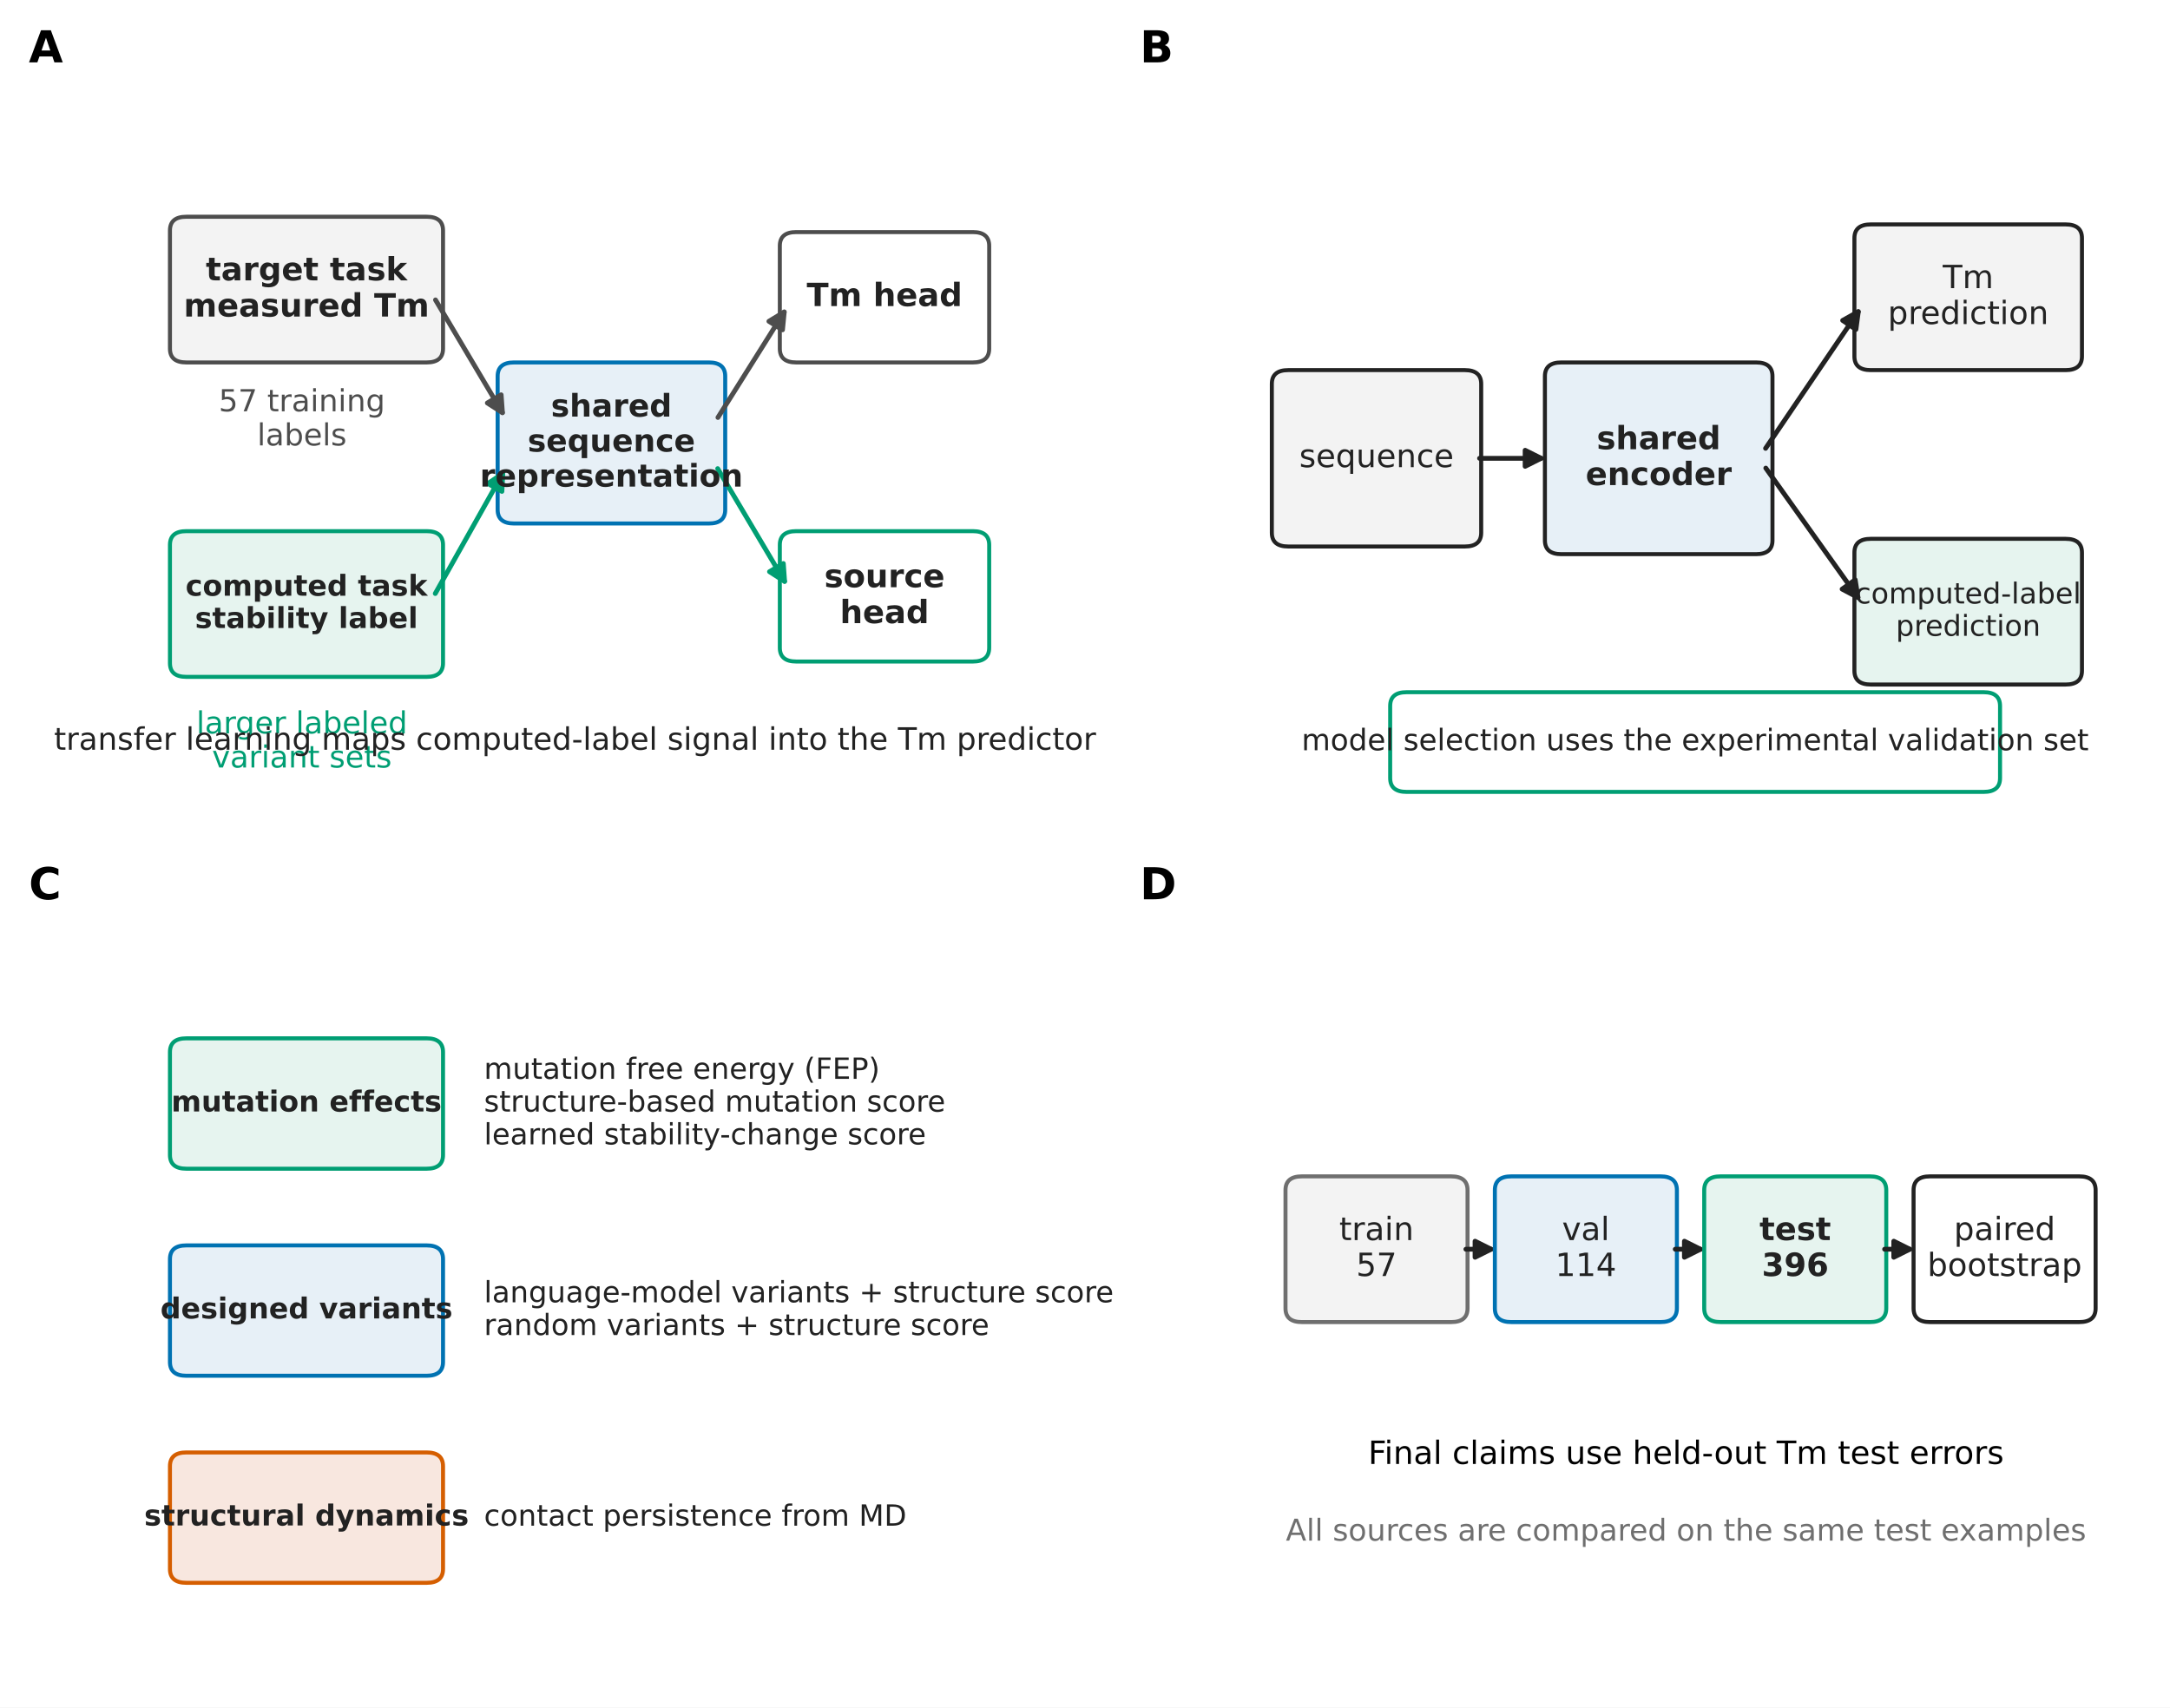
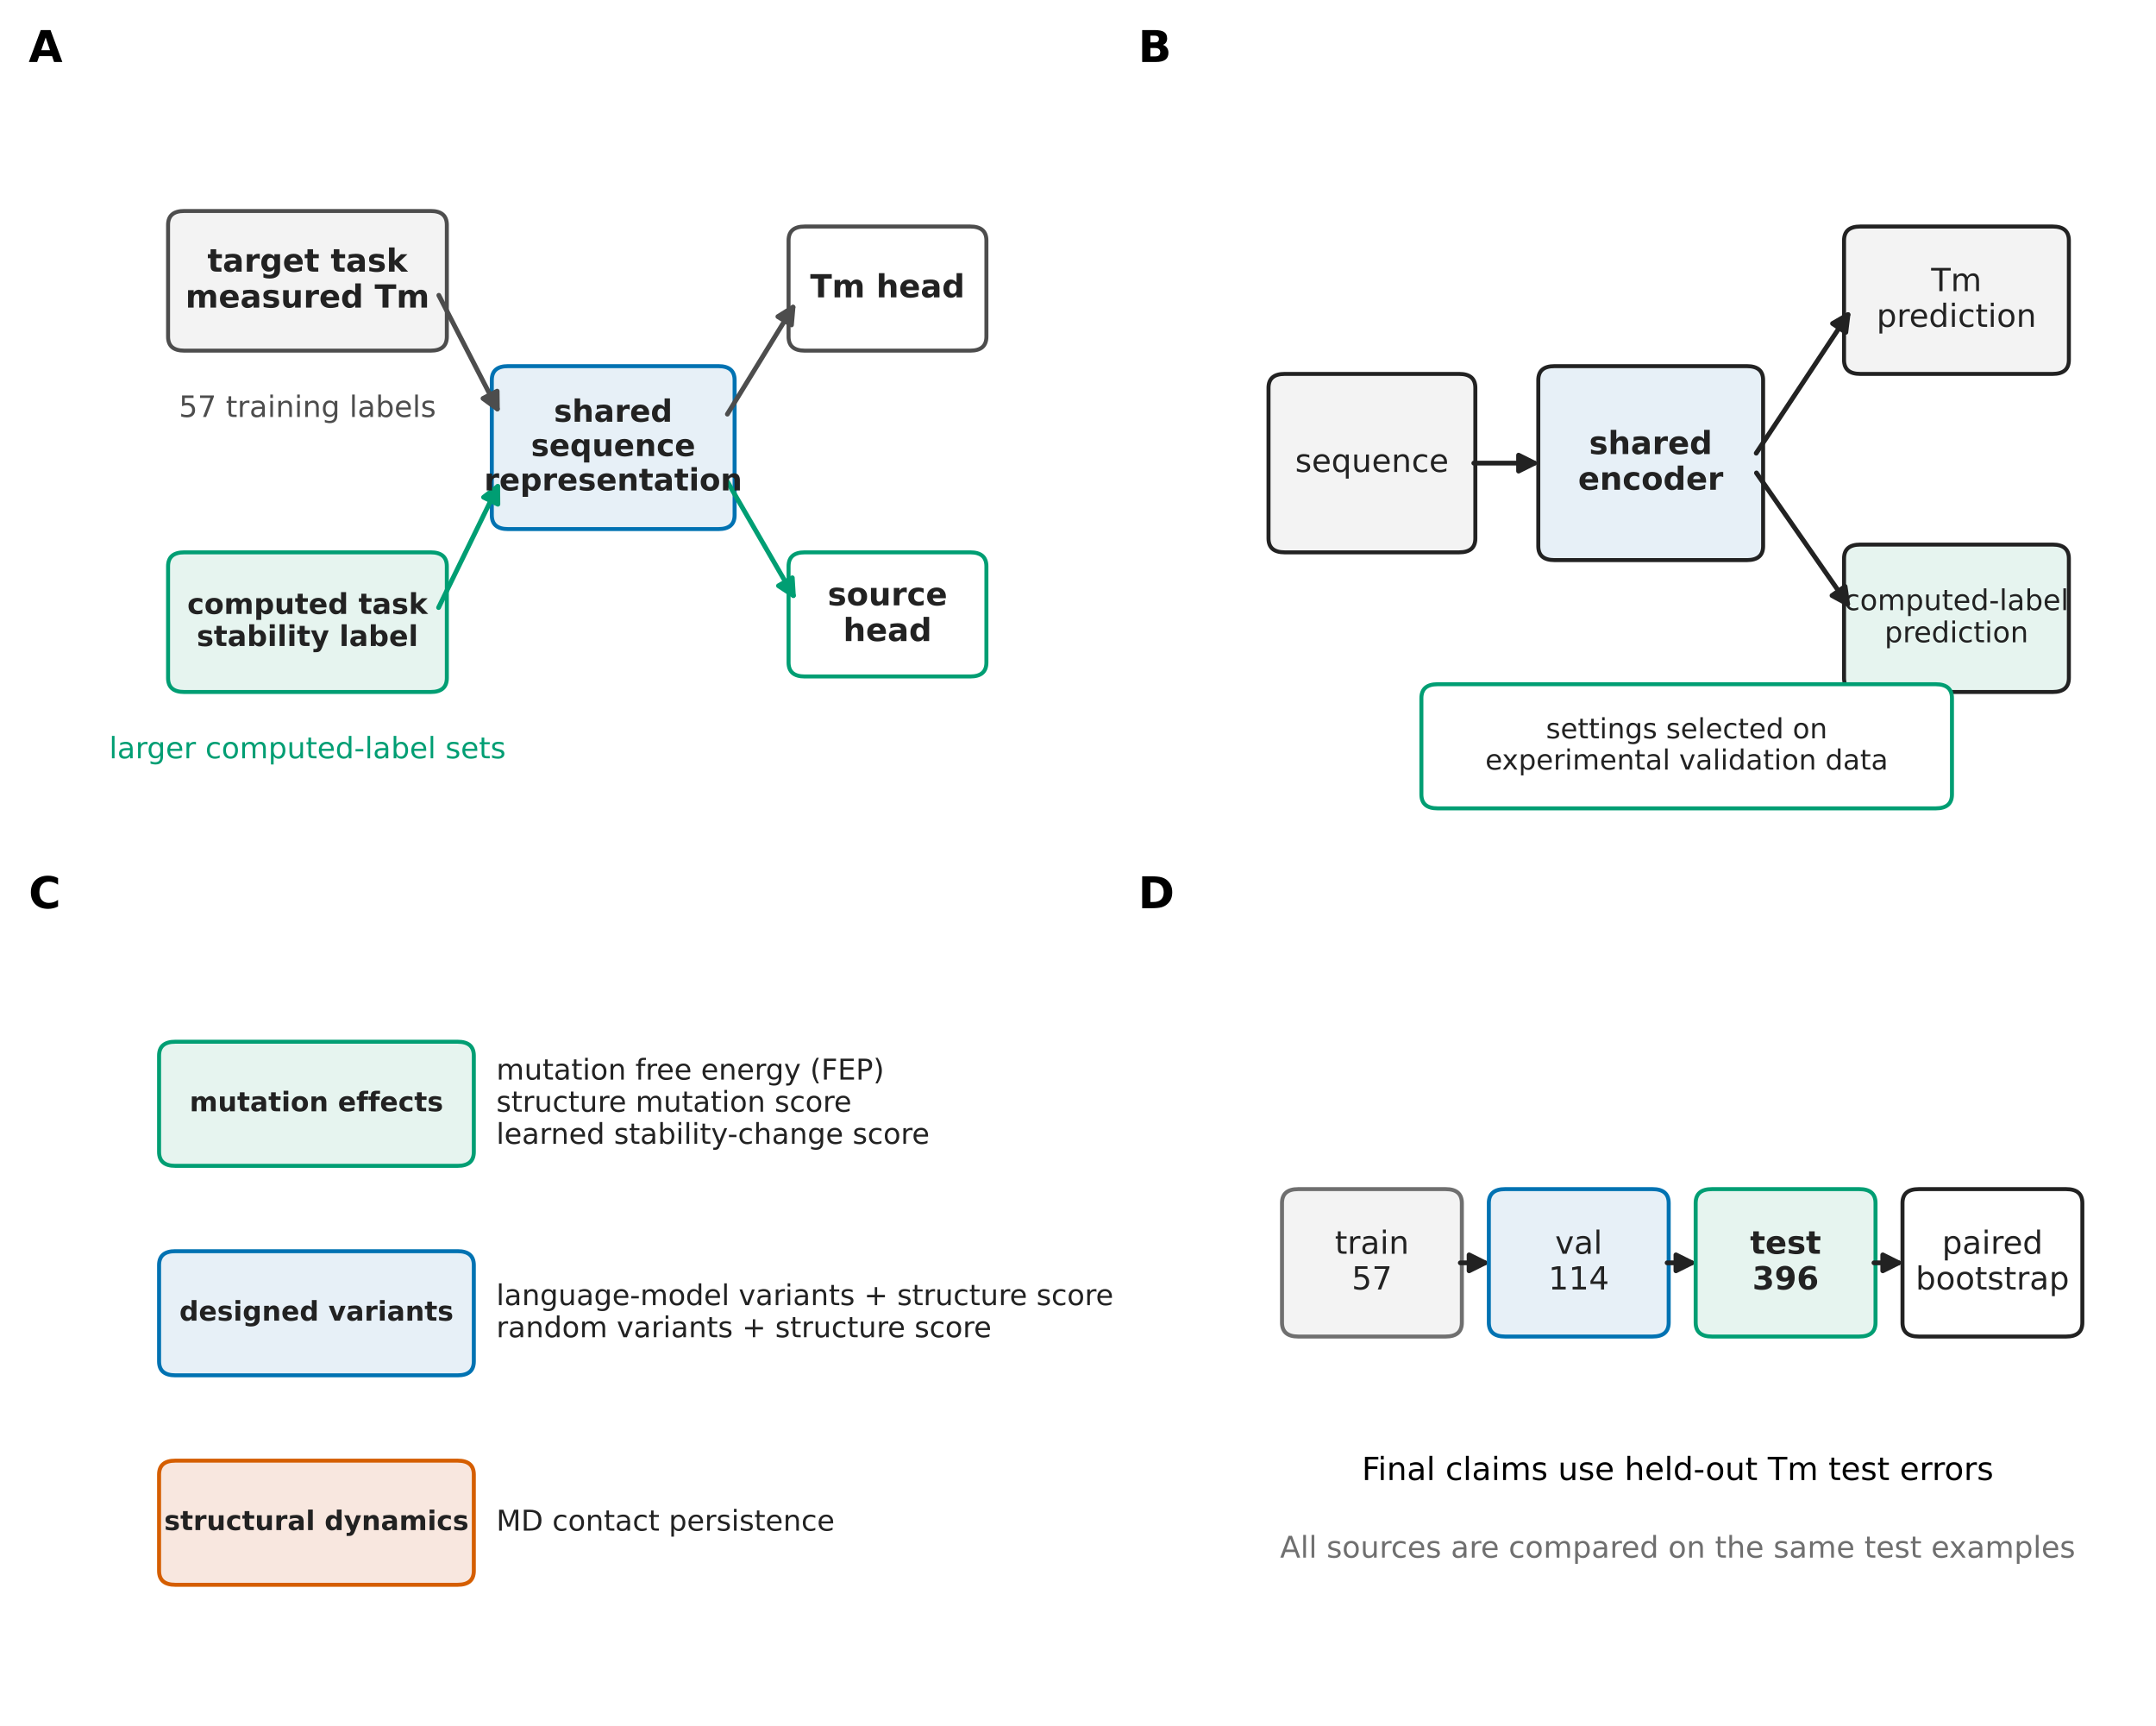
- <svg xmlns="http://www.w3.org/2000/svg" width="541.305pt" height="425.999pt" viewBox="0 0 541.305 425.999" version="1.1">
+ <svg xmlns="http://www.w3.org/2000/svg" width="541.241pt" height="433.199pt" viewBox="0 0 541.241 433.199" version="1.1">
  <defs>
    <style type="text/css">*{stroke-linejoin: round; stroke-linecap: butt}</style>
  </defs>
  <g id="figure_1">
    <g id="patch_1">
-       <path d="M 0 425.999  L 541.305 425.999  L 541.305 -0  L 0 -0  z " style="fill: #ffffff" />
+       <path d="M 0 433.199  L 541.241 433.199  L 541.241 0  L 0 0  z " style="fill: #ffffff" />
    </g>
    <g id="axes_1">
      <g id="patch_2">
-         <path d="M 29.906 209.999  L 256.971 209.999  L 256.971 18.679  L 29.906 18.679  z " style="fill: #ffffff" />
+         <path d="M 29.775 213.599  L 255.528 213.599  L 255.528 18.883  L 29.775 18.883  z " style="fill: #ffffff" />
      </g>
      <g id="patch_3">
-         <path d="M 46.482 90.424  L 106.427 90.424  Q 110.514 90.424 110.514 86.98  L 110.514 57.517  Q 110.514 54.073 106.427 54.073  L 46.482 54.073  Q 42.395 54.073 42.395 57.517  L 42.395 86.98  Q 42.395 90.424 46.482 90.424  z " clip-path="url(#p73e3dd3efb)" style="fill: #f3f3f3; stroke: #4d4d4d; stroke-linejoin: miter" />
+         <path d="M 46.255 88.007  L 108.112 88.007  Q 112.175 88.007 112.175 84.502  L 112.175 56.463  Q 112.175 52.958 108.112 52.958  L 46.255 52.958  Q 42.192 52.958 42.192 56.463  L 42.192 84.502  Q 42.192 88.007 46.255 88.007  z " clip-path="url(#p2b2d5cd58b)" style="fill: #f3f3f3; stroke: #4d4d4d; stroke-linejoin: miter" />
      </g>
      <g id="patch_4">
-         <path d="M 46.482 168.865  L 106.427 168.865  Q 110.514 168.865 110.514 165.421  L 110.514 135.958  Q 110.514 132.514 106.427 132.514  L 46.482 132.514  Q 42.395 132.514 42.395 135.958  L 42.395 165.421  Q 42.395 168.865 46.482 168.865  z " clip-path="url(#p73e3dd3efb)" style="fill: #e6f4ef; stroke: #009e73; stroke-linejoin: miter" />
+         <path d="M 46.255 173.682  L 108.112 173.682  Q 112.175 173.682 112.175 170.177  L 112.175 142.138  Q 112.175 138.633 108.112 138.633  L 46.255 138.633  Q 42.192 138.633 42.192 142.138  L 42.192 170.177  Q 42.192 173.682 46.255 173.682  z " clip-path="url(#p2b2d5cd58b)" style="fill: #e6f4ef; stroke: #009e73; stroke-linejoin: miter" />
      </g>
      <g id="patch_5">
-         <path d="M 128.225 130.601  L 176.817 130.601  Q 180.904 130.601 180.904 127.157  L 180.904 93.868  Q 180.904 90.424 176.817 90.424  L 128.225 90.424  Q 124.138 90.424 124.138 93.868  L 124.138 127.157  Q 124.138 130.601 128.225 130.601  z " clip-path="url(#p73e3dd3efb)" style="fill: #e7f0f7; stroke: #0072b2; stroke-linejoin: miter" />
+         <path d="M 127.526 132.792  L 180.353 132.792  Q 184.416 132.792 184.416 129.287  L 184.416 95.406  Q 184.416 91.901 180.353 91.901  L 127.526 91.901  Q 123.463 91.901 123.463 95.406  L 123.463 129.287  Q 123.463 132.792 127.526 132.792  z " clip-path="url(#p2b2d5cd58b)" style="fill: #e7f0f7; stroke: #0072b2; stroke-linejoin: miter" />
      </g>
      <g id="patch_6">
-         <path d="M 198.615 90.424  L 242.666 90.424  Q 246.753 90.424 246.753 86.98  L 246.753 61.343  Q 246.753 57.9 242.666 57.9  L 198.615 57.9  Q 194.528 57.9 194.528 61.343  L 194.528 86.98  Q 194.528 90.424 198.615 90.424  z " clip-path="url(#p73e3dd3efb)" style="fill: #ffffff; stroke: #4d4d4d; stroke-linejoin: miter" />
+         <path d="M 202.025 88.007  L 243.563 88.007  Q 247.627 88.007 247.627 84.502  L 247.627 60.357  Q 247.627 56.853 243.563 56.853  L 202.025 56.853  Q 197.961 56.853 197.961 60.357  L 197.961 84.502  Q 197.961 88.007 202.025 88.007  z " clip-path="url(#p2b2d5cd58b)" style="fill: #ffffff; stroke: #4d4d4d; stroke-linejoin: miter" />
      </g>
      <g id="patch_7">
-         <path d="M 198.615 165.039  L 242.666 165.039  Q 246.753 165.039 246.753 161.595  L 246.753 135.958  Q 246.753 132.514 242.666 132.514  L 198.615 132.514  Q 194.528 132.514 194.528 135.958  L 194.528 161.595  Q 194.528 165.039 198.615 165.039  z " clip-path="url(#p73e3dd3efb)" style="fill: #ffffff; stroke: #009e73; stroke-linejoin: miter" />
+         <path d="M 202.025 169.788  L 243.563 169.788  Q 247.627 169.788 247.627 166.283  L 247.627 142.138  Q 247.627 138.633 243.563 138.633  L 202.025 138.633  Q 197.961 138.633 197.961 142.138  L 197.961 166.283  Q 197.961 169.788 202.025 169.788  z " clip-path="url(#p2b2d5cd58b)" style="fill: #ffffff; stroke: #009e73; stroke-linejoin: miter" />
      </g>
      <g id="patch_8">
-         <path d="M 108.638 74.826  Q 117.326 89.467 125.329 102.954  " clip-path="url(#p73e3dd3efb)" style="fill: none; stroke: #4d4d4d; stroke-width: 1.2; stroke-linecap: round" />
-         <path d="M 125.008 98.493  L 125.329 102.954  L 121.568 100.535  z " clip-path="url(#p73e3dd3efb)" style="fill: #4d4d4d; stroke: #4d4d4d; stroke-width: 1.2; stroke-linecap: round" />
+         <path d="M 110.162 74.122  Q 117.818 88.979 124.86 102.644  " clip-path="url(#p2b2d5cd58b)" style="fill: none; stroke: #4d4d4d; stroke-width: 1.2; stroke-linecap: round" />
+         <path d="M 124.805 98.172  L 124.86 102.644  L 121.25 100.005  z " clip-path="url(#p2b2d5cd58b)" style="fill: #4d4d4d; stroke: #4d4d4d; stroke-width: 1.2; stroke-linecap: round" />
      </g>
      <g id="patch_9">
-         <path d="M 108.579 148.074  Q 117.326 132.514 125.417 118.123  " clip-path="url(#p73e3dd3efb)" style="fill: none; stroke: #009e73; stroke-width: 1.2; stroke-linecap: round" />
-         <path d="M 121.713 120.63  L 125.417 118.123  L 125.2 122.59  z " clip-path="url(#p73e3dd3efb)" style="fill: #009e73; stroke: #009e73; stroke-width: 1.2; stroke-linecap: round" />
+         <path d="M 110.104 152.49  Q 117.819 136.685 124.946 122.086  " clip-path="url(#p2b2d5cd58b)" style="fill: none; stroke: #009e73; stroke-width: 1.2; stroke-linecap: round" />
+         <path d="M 121.394 124.803  L 124.946 122.086  L 124.989 126.558  z " clip-path="url(#p2b2d5cd58b)" style="fill: #009e73; stroke: #009e73; stroke-width: 1.2; stroke-linecap: round" />
      </g>
      <g id="patch_10">
-         <path d="M 179.092 104.149  Q 187.716 90.424 195.626 77.835  " clip-path="url(#p73e3dd3efb)" style="fill: none; stroke: #4d4d4d; stroke-width: 1.2; stroke-linecap: round" />
-         <path d="M 191.805 80.158  L 195.626 77.835  L 195.192 82.286  z " clip-path="url(#p73e3dd3efb)" style="fill: #4d4d4d; stroke: #4d4d4d; stroke-width: 1.2; stroke-linecap: round" />
+         <path d="M 182.6 103.947  Q 191.19 89.952 199.078 77.101  " clip-path="url(#p2b2d5cd58b)" style="fill: none; stroke: #4d4d4d; stroke-width: 1.2; stroke-linecap: round" />
+         <path d="M 195.281 79.464  L 199.078 77.101  L 198.69 81.556  z " clip-path="url(#p2b2d5cd58b)" style="fill: #4d4d4d; stroke: #4d4d4d; stroke-width: 1.2; stroke-linecap: round" />
      </g>
      <g id="patch_11">
-         <path d="M 179.027 116.916  Q 187.716 131.557 195.719 145.044  " clip-path="url(#p73e3dd3efb)" style="fill: none; stroke: #009e73; stroke-width: 1.2; stroke-linecap: round" />
-         <path d="M 195.398 140.584  L 195.719 145.044  L 191.958 142.625  z " clip-path="url(#p73e3dd3efb)" style="fill: #009e73; stroke: #009e73; stroke-width: 1.2; stroke-linecap: round" />
+         <path d="M 182.535 120.785  Q 191.189 135.714 199.171 149.482  " clip-path="url(#p2b2d5cd58b)" style="fill: none; stroke: #009e73; stroke-width: 1.2; stroke-linecap: round" />
+         <path d="M 198.895 145.018  L 199.171 149.482  L 195.434 147.024  z " clip-path="url(#p2b2d5cd58b)" style="fill: #009e73; stroke: #009e73; stroke-width: 1.2; stroke-linecap: round" />
      </g>
      <g id="matplotlib.axis_1" />
      <g id="matplotlib.axis_2" />
      <g id="text_1">
-         <text style="font-weight: 700; font-size: 8px; font-family: 'DejaVu Sans'; fill: #222222" transform="translate(51.33839 69.94583)">target task</text>
-         <text style="font-weight: 700; font-size: 8px; font-family: 'DejaVu Sans'; fill: #222222" transform="translate(45.80776 78.96658)">measured Tm</text>
+         <text style="font-weight: 700; font-size: 8px; font-family: 'DejaVu Sans'; fill: #222222" transform="translate(52.06719 68.1798)">target task</text>
+         <text style="font-weight: 700; font-size: 8px; font-family: 'DejaVu Sans'; fill: #222222" transform="translate(46.53657 77.20055)">measured Tm</text>
      </g>
      <g id="text_2">
-         <text style="font-weight: 700; font-size: 7.2px; font-family: 'DejaVu Sans'; fill: #222222" transform="translate(46.27707 148.6172)">computed task</text>
-         <text style="font-weight: 700; font-size: 7.2px; font-family: 'DejaVu Sans'; fill: #222222" transform="translate(48.64576 156.6796)">stability label</text>
+         <text style="font-weight: 700; font-size: 7.2px; font-family: 'DejaVu Sans'; fill: #222222" transform="translate(47.00588 154.0851)">computed task</text>
+         <text style="font-weight: 700; font-size: 7.2px; font-family: 'DejaVu Sans'; fill: #222222" transform="translate(49.37457 162.1475)">stability label</text>
      </g>
      <g id="text_3">
-         <text style="font-weight: 700; font-size: 7.8px; font-family: 'DejaVu Sans'; fill: #222222" transform="translate(137.4319 103.9307)">shared</text>
-         <text style="font-weight: 700; font-size: 7.8px; font-family: 'DejaVu Sans'; fill: #222222" transform="translate(131.6081 112.665)">sequence</text>
-         <text style="font-weight: 700; font-size: 7.8px; font-family: 'DejaVu Sans'; fill: #222222" transform="translate(119.6972 121.3993)">representation</text>
+         <text style="font-weight: 700; font-size: 7.7px; font-family: 'DejaVu Sans'; fill: #222222" transform="translate(139.0436 105.849)">shared</text>
+         <text style="font-weight: 700; font-size: 7.7px; font-family: 'DejaVu Sans'; fill: #222222" transform="translate(133.2945 114.4713)">sequence</text>
+         <text style="font-weight: 700; font-size: 7.7px; font-family: 'DejaVu Sans'; fill: #222222" transform="translate(121.5363 123.0936)">representation</text>
      </g>
      <g id="text_4">
-         <text style="font-weight: 700; font-size: 8px; font-family: 'DejaVu Sans'; text-anchor: middle; fill: #222222" x="220.641" y="76.369" transform="rotate(-0 220.6405 76.3694)">Tm head</text>
+         <text style="font-weight: 700; font-size: 8px; font-family: 'DejaVu Sans'; text-anchor: middle; fill: #222222" x="222.794" y="74.637" transform="rotate(-0 222.7942 74.63734)">Tm head</text>
      </g>
      <g id="text_5">
-         <text style="font-weight: 700; font-size: 8px; font-family: 'DejaVu Sans'; fill: #222222" transform="translate(205.6074 146.505)">source</text>
-         <text style="font-weight: 700; font-size: 8px; font-family: 'DejaVu Sans'; fill: #222222" transform="translate(209.5174 155.4632)">head</text>
+         <text style="font-weight: 700; font-size: 8px; font-family: 'DejaVu Sans'; fill: #222222" transform="translate(207.761 151.9389)">source</text>
+         <text style="font-weight: 700; font-size: 8px; font-family: 'DejaVu Sans'; fill: #222222" transform="translate(211.671 160.8972)">head</text>
      </g>
      <g id="text_6">
-         <text style="font-size: 7.6px; font-family: 'DejaVu Sans'; fill: #4d4d4d" transform="translate(54.55528 102.615)">57 training</text>
-         <text style="font-size: 7.6px; font-family: 'DejaVu Sans'; fill: #4d4d4d" transform="translate(64.1491 111.1253)">labels</text>
+         <text style="font-size: 7.4px; font-family: 'DejaVu Sans'; text-anchor: middle; fill: #4d4d4d" x="77.183" y="104.653" transform="rotate(-0 77.18344 104.6527)">57 training labels</text>
      </g>
      <g id="text_7">
-         <text style="font-size: 7.6px; font-family: 'DejaVu Sans'; fill: #009e73" transform="translate(48.9776 182.9693)">larger labeled</text>
-         <text style="font-size: 7.6px; font-family: 'DejaVu Sans'; fill: #009e73" transform="translate(52.90228 191.4796)">variant sets</text>
+         <text style="font-size: 7.4px; font-family: 'DejaVu Sans'; text-anchor: middle; fill: #009e73" x="77.183" y="190.328" transform="rotate(-0 77.18344 190.3278)">larger computed-label sets</text>
      </g>
      <g id="text_8">
-         <text style="font-size: 7.7px; font-family: 'DejaVu Sans'; text-anchor: middle; fill: #222222" x="143.439" y="187.041" transform="rotate(-0 143.4386 187.0405)">transfer learning maps computed-label signal into the Tm predictor</text>
-       </g>
-       <g id="text_9">
        <text style="font-weight: 700; font-size: 11px; font-family: 'DejaVu Sans'; text-anchor: start" x="7.2" y="15.558" transform="rotate(-0 7.2 15.55828)">A</text>
      </g>
    </g>
    <g id="axes_2">
      <g id="patch_12">
-         <path d="M 307.041 209.999  L 534.105 209.999  L 534.105 18.679  L 307.041 18.679  z " style="fill: #ffffff" />
+         <path d="M 308.288 213.599  L 534.041 213.599  L 534.041 18.883  L 308.288 18.883  z " style="fill: #ffffff" />
      </g>
      <g id="patch_13">
-         <path d="M 321.346 136.341  L 365.396 136.341  Q 369.484 136.341 369.484 132.897  L 369.484 95.781  Q 369.484 92.337 365.396 92.337  L 321.346 92.337  Q 317.259 92.337 317.259 95.781  L 317.259 132.897  Q 317.259 136.341 321.346 136.341  z " clip-path="url(#p2c6d650403)" style="fill: #f3f3f3; stroke: #222222; stroke-linejoin: miter" />
+         <path d="M 322.51 138.633  L 366.306 138.633  Q 370.37 138.633 370.37 135.128  L 370.37 97.353  Q 370.37 93.849 366.306 93.849  L 322.51 93.849  Q 318.447 93.849 318.447 97.353  L 318.447 135.128  Q 318.447 138.633 322.51 138.633  z " clip-path="url(#p17f7ee19bc)" style="fill: #f3f3f3; stroke: #222222; stroke-linejoin: miter" />
      </g>
      <g id="patch_14">
-         <path d="M 389.465 138.254  L 438.057 138.254  Q 442.144 138.254 442.144 134.81  L 442.144 93.868  Q 442.144 90.424 438.057 90.424  L 389.465 90.424  Q 385.378 90.424 385.378 93.868  L 385.378 134.81  Q 385.378 138.254 389.465 138.254  z " clip-path="url(#p2c6d650403)" style="fill: #e7f0f7; stroke: #222222; stroke-linejoin: miter" />
+         <path d="M 390.236 140.58  L 438.547 140.58  Q 442.611 140.58 442.611 137.076  L 442.611 95.406  Q 442.611 91.901 438.547 91.901  L 390.236 91.901  Q 386.173 91.901 386.173 95.406  L 386.173 137.076  Q 386.173 140.58 390.236 140.58  z " clip-path="url(#p17f7ee19bc)" style="fill: #e7f0f7; stroke: #222222; stroke-linejoin: miter" />
      </g>
      <g id="patch_15">
-         <path d="M 466.667 92.337  L 515.259 92.337  Q 519.346 92.337 519.346 88.894  L 519.346 59.43  Q 519.346 55.987 515.259 55.987  L 466.667 55.987  Q 462.58 55.987 462.58 59.43  L 462.58 88.894  Q 462.58 92.337 466.667 92.337  z " clip-path="url(#p2c6d650403)" style="fill: #f3f3f3; stroke: #222222; stroke-linejoin: miter" />
+         <path d="M 466.992 93.849  L 515.303 93.849  Q 519.367 93.849 519.367 90.344  L 519.367 60.357  Q 519.367 56.853 515.303 56.853  L 466.992 56.853  Q 462.929 56.853 462.929 60.357  L 462.929 90.344  Q 462.929 93.849 466.992 93.849  z " clip-path="url(#p17f7ee19bc)" style="fill: #f3f3f3; stroke: #222222; stroke-linejoin: miter" />
      </g>
      <g id="patch_16">
-         <path d="M 466.667 170.778  L 515.259 170.778  Q 519.346 170.778 519.346 167.335  L 519.346 137.871  Q 519.346 134.428 515.259 134.428  L 466.667 134.428  Q 462.58 134.428 462.58 137.871  L 462.58 167.335  Q 462.58 170.778 466.667 170.778  z " clip-path="url(#p2c6d650403)" style="fill: #e6f4ef; stroke: #222222; stroke-linejoin: miter" />
+         <path d="M 466.992 173.682  L 515.303 173.682  Q 519.367 173.682 519.367 170.177  L 519.367 140.191  Q 519.367 136.686 515.303 136.686  L 466.992 136.686  Q 462.929 136.686 462.929 140.191  L 462.929 170.177  Q 462.929 173.682 466.992 173.682  z " clip-path="url(#p17f7ee19bc)" style="fill: #e6f4ef; stroke: #222222; stroke-linejoin: miter" />
      </g>
      <g id="patch_17">
-         <path d="M 369.079 114.339  Q 377.433 114.339 384.445 114.339  " clip-path="url(#p2c6d650403)" style="fill: none; stroke: #222222; stroke-width: 1.2; stroke-linecap: round" />
-         <path d="M 380.445 112.339  L 384.445 114.339  L 380.445 116.339  z " clip-path="url(#p2c6d650403)" style="fill: #222222; stroke: #222222; stroke-width: 1.2; stroke-linecap: round" />
+         <path d="M 369.985 116.241  Q 378.274 116.241 385.221 116.241  " clip-path="url(#p17f7ee19bc)" style="fill: none; stroke: #222222; stroke-width: 1.2; stroke-linecap: round" />
+         <path d="M 381.221 114.241  L 385.221 116.241  L 381.221 118.241  z " clip-path="url(#p17f7ee19bc)" style="fill: #222222; stroke: #222222; stroke-width: 1.2; stroke-linecap: round" />
      </g>
      <g id="patch_18">
-         <path d="M 440.423 111.855  Q 452.363 94.25 463.549 77.755  " clip-path="url(#p2c6d650403)" style="fill: none; stroke: #222222; stroke-width: 1.2; stroke-linecap: round" />
-         <path d="M 459.649 79.943  L 463.549 77.755  L 462.959 82.188  z " clip-path="url(#p2c6d650403)" style="fill: #222222; stroke: #222222; stroke-width: 1.2; stroke-linecap: round" />
+         <path d="M 440.883 113.738  Q 452.771 95.794 463.918 78.969  " clip-path="url(#p17f7ee19bc)" style="fill: none; stroke: #222222; stroke-width: 1.2; stroke-linecap: round" />
+         <path d="M 460.041 81.199  L 463.918 78.969  L 463.376 83.408  z " clip-path="url(#p17f7ee19bc)" style="fill: #222222; stroke: #222222; stroke-width: 1.2; stroke-linecap: round" />
      </g>
      <g id="patch_19">
-         <path d="M 440.479 116.784  Q 452.363 133.473 463.469 149.068  " clip-path="url(#p2c6d650403)" style="fill: none; stroke: #222222; stroke-width: 1.2; stroke-linecap: round" />
-         <path d="M 462.778 144.65  L 463.469 149.068  L 459.519 146.97  z " clip-path="url(#p2c6d650403)" style="fill: #222222; stroke: #222222; stroke-width: 1.2; stroke-linecap: round" />
+         <path d="M 440.939 118.706  Q 452.77 135.713 463.834 151.618  " clip-path="url(#p17f7ee19bc)" style="fill: none; stroke: #222222; stroke-width: 1.2; stroke-linecap: round" />
+         <path d="M 463.192 147.192  L 463.834 151.618  L 459.908 149.477  z " clip-path="url(#p17f7ee19bc)" style="fill: #222222; stroke: #222222; stroke-width: 1.2; stroke-linecap: round" />
      </g>
      <g id="patch_20">
-         <path d="M 350.864 197.563  L 494.823 197.563  Q 498.91 197.563 498.91 194.119  L 498.91 176.135  Q 498.91 172.692 494.823 172.692  L 350.864 172.692  Q 346.777 172.692 346.777 176.135  L 346.777 194.119  Q 346.777 197.563 350.864 197.563  z " clip-path="url(#p2c6d650403)" style="fill: #ffffff; stroke: #009e73; stroke-linejoin: miter" />
+         <path d="M 360.888 202.89  L 485.956 202.89  Q 490.019 202.89 490.019 199.385  L 490.019 175.24  Q 490.019 171.735 485.956 171.735  L 360.888 171.735  Q 356.825 171.735 356.825 175.24  L 356.825 199.385  Q 356.825 202.89 360.888 202.89  z " clip-path="url(#p17f7ee19bc)" style="fill: #ffffff; stroke: #009e73; stroke-linejoin: miter" />
      </g>
      <g id="matplotlib.axis_3" />
      <g id="matplotlib.axis_4" />
+       <g id="text_9">
+         <text style="font-size: 8px; font-family: 'DejaVu Sans'; text-anchor: middle; fill: #222222" x="344.408" y="118.448" transform="rotate(-0 344.4084 118.4484)">sequence</text>
+       </g>
      <g id="text_10">
-         <text style="font-size: 8px; font-family: 'DejaVu Sans'; text-anchor: middle; fill: #222222" x="343.371" y="116.547" transform="rotate(-0 343.3712 116.5465)">sequence</text>
+         <text style="font-weight: 700; font-size: 8px; font-family: 'DejaVu Sans'; fill: #222222" transform="translate(398.9156 113.9693)">shared</text>
+         <text style="font-weight: 700; font-size: 8px; font-family: 'DejaVu Sans'; fill: #222222" transform="translate(396.1631 122.9275)">encoder</text>
      </g>
      <g id="text_11">
-         <text style="font-weight: 700; font-size: 8px; font-family: 'DejaVu Sans'; fill: #222222" transform="translate(398.2849 112.0674)">shared</text>
-         <text style="font-weight: 700; font-size: 8px; font-family: 'DejaVu Sans'; fill: #222222" transform="translate(395.5324 121.0257)">encoder</text>
+         <text style="font-size: 8px; font-family: 'DejaVu Sans'; fill: #222222" transform="translate(484.8085 73.07895)">Tm</text>
+         <text style="font-size: 8px; font-family: 'DejaVu Sans'; fill: #222222" transform="translate(471.081 82.0372)">prediction</text>
      </g>
      <g id="text_12">
-         <text style="font-size: 8px; font-family: 'DejaVu Sans'; fill: #222222" transform="translate(484.6236 71.89028)">Tm</text>
-         <text style="font-size: 8px; font-family: 'DejaVu Sans'; fill: #222222" transform="translate(470.8961 80.84853)">prediction</text>
+         <text style="font-size: 7.2px; font-family: 'DejaVu Sans'; fill: #222222" transform="translate(462.9745 153.1396)">computed-label</text>
+         <text style="font-size: 7.2px; font-family: 'DejaVu Sans'; fill: #222222" transform="translate(473.0877 161.2021)">prediction</text>
      </g>
      <g id="text_13">
-         <text style="font-size: 7.2px; font-family: 'DejaVu Sans'; fill: #222222" transform="translate(462.7896 150.5585)">computed-label</text>
-         <text style="font-size: 7.2px; font-family: 'DejaVu Sans'; fill: #222222" transform="translate(472.9028 158.6209)">prediction</text>
+         <text style="font-size: 7px; font-family: 'DejaVu Sans'; fill: #222222" transform="translate(388.1059 185.3246)">settings selected on</text>
+         <text style="font-size: 7px; font-family: 'DejaVu Sans'; fill: #222222" transform="translate(372.8607 193.163)">experimental validation data</text>
      </g>
      <g id="text_14">
-         <text style="font-size: 7.4px; font-family: 'DejaVu Sans'; text-anchor: middle; fill: #222222" x="422.844" y="187.169" transform="rotate(-0 422.8437 187.1693)">model selection uses the experimental validation set</text>
-       </g>
-       <g id="text_15">
-         <text style="font-weight: 700; font-size: 11px; font-family: 'DejaVu Sans'; text-anchor: start" x="284.334" y="15.558" transform="rotate(-0 284.3344 15.55828)">B</text>
+         <text style="font-weight: 700; font-size: 11px; font-family: 'DejaVu Sans'; text-anchor: start" x="285.713" y="15.558" transform="rotate(-0 285.7127 15.55828)">B</text>
      </g>
    </g>
    <g id="axes_3">
      <g id="patch_21">
-         <path d="M 29.906 418.799  L 256.971 418.799  L 256.971 227.479  L 29.906 227.479  z " style="fill: #ffffff" />
+         <path d="M 29.775 425.999  L 255.528 425.999  L 255.528 231.283  L 29.775 231.283  z " style="fill: #ffffff" />
      </g>
      <g id="patch_22">
-         <path d="M 46.482 291.571  L 106.427 291.571  Q 110.514 291.571 110.514 288.128  L 110.514 262.491  Q 110.514 259.047 106.427 259.047  L 46.482 259.047  Q 42.395 259.047 42.395 262.491  L 42.395 288.128  Q 42.395 291.571 46.482 291.571  z " clip-path="url(#pd702351a6c)" style="fill: #e6f4ef; stroke: #009e73; stroke-linejoin: miter" />
+         <path d="M 43.998 292.618  L 114.884 292.618  Q 118.948 292.618 118.948 289.114  L 118.948 264.969  Q 118.948 261.464 114.884 261.464  L 43.998 261.464  Q 39.934 261.464 39.934 264.969  L 39.934 289.114  Q 39.934 292.618 43.998 292.618  z " clip-path="url(#p29c2ee0b3f)" style="fill: #e6f4ef; stroke: #009e73; stroke-linejoin: miter" />
      </g>
      <g id="patch_23">
-         <path d="M 46.482 343.228  L 106.427 343.228  Q 110.514 343.228 110.514 339.784  L 110.514 314.147  Q 110.514 310.703 106.427 310.703  L 46.482 310.703  Q 42.395 310.703 42.395 314.147  L 42.395 339.784  Q 42.395 343.228 46.482 343.228  z " clip-path="url(#pd702351a6c)" style="fill: #e7f0f7; stroke: #0072b2; stroke-linejoin: miter" />
+         <path d="M 43.998 345.192  L 114.884 345.192  Q 118.948 345.192 118.948 341.687  L 118.948 317.542  Q 118.948 314.037 114.884 314.037  L 43.998 314.037  Q 39.934 314.037 39.934 317.542  L 39.934 341.687  Q 39.934 345.192 43.998 345.192  z " clip-path="url(#p29c2ee0b3f)" style="fill: #e7f0f7; stroke: #0072b2; stroke-linejoin: miter" />
      </g>
      <g id="patch_24">
-         <path d="M 46.482 394.884  L 106.427 394.884  Q 110.514 394.884 110.514 391.44  L 110.514 365.803  Q 110.514 362.36 106.427 362.36  L 46.482 362.36  Q 42.395 362.36 42.395 365.803  L 42.395 391.44  Q 42.395 394.884 46.482 394.884  z " clip-path="url(#pd702351a6c)" style="fill: #f8e7df; stroke: #d55e00; stroke-linejoin: miter" />
+         <path d="M 43.998 397.765  L 114.884 397.765  Q 118.948 397.765 118.948 394.26  L 118.948 370.115  Q 118.948 366.611 114.884 366.611  L 43.998 366.611  Q 39.934 366.611 39.934 370.115  L 39.934 394.26  Q 39.934 397.765 43.998 397.765  z " clip-path="url(#p29c2ee0b3f)" style="fill: #f8e7df; stroke: #d55e00; stroke-linejoin: miter" />
      </g>
      <g id="matplotlib.axis_5" />
      <g id="matplotlib.axis_6" />
+       <g id="text_15">
+         <text style="font-weight: 700; font-size: 6.8px; font-family: 'DejaVu Sans'; text-anchor: middle; fill: #222222" x="79.441" y="278.918" transform="rotate(-0 79.44097 278.9176)">mutation effects</text>
+       </g>
      <g id="text_16">
-         <text style="font-weight: 700; font-size: 7.2px; font-family: 'DejaVu Sans'; text-anchor: middle; fill: #222222" x="76.455" y="277.296" transform="rotate(-0 76.45463 277.2959)">mutation effects</text>
+         <text style="font-size: 7.2px; font-family: 'DejaVu Sans'; fill: #222222" transform="translate(124.5916 270.9655)">mutation free energy (FEP)</text>
+         <text style="font-size: 7.2px; font-family: 'DejaVu Sans'; fill: #222222" transform="translate(124.5916 279.0279)">structure mutation score</text>
+         <text style="font-size: 7.2px; font-family: 'DejaVu Sans'; fill: #222222" transform="translate(124.5916 287.0904)">learned stability-change score</text>
      </g>
      <g id="text_17">
-         <text style="font-size: 7.3px; font-family: 'DejaVu Sans'; fill: #222222" transform="translate(120.7322 269.1491)">mutation free energy (FEP)</text>
-         <text style="font-size: 7.3px; font-family: 'DejaVu Sans'; fill: #222222" transform="translate(120.7322 277.3235)">structure-based mutation score</text>
-         <text style="font-size: 7.3px; font-family: 'DejaVu Sans'; fill: #222222" transform="translate(120.7322 285.4979)">learned stability-change score</text>
+         <text style="font-weight: 700; font-size: 6.8px; font-family: 'DejaVu Sans'; text-anchor: middle; fill: #222222" x="79.441" y="331.464" transform="rotate(-0 79.44097 331.4643)">designed variants</text>
      </g>
      <g id="text_18">
-         <text style="font-weight: 700; font-size: 7.2px; font-family: 'DejaVu Sans'; text-anchor: middle; fill: #222222" x="76.455" y="328.924" transform="rotate(-0 76.45463 328.9241)">designed variants</text>
+         <text style="font-size: 7.2px; font-family: 'DejaVu Sans'; fill: #222222" transform="translate(124.5916 327.57)">language-model variants + structure score</text>
+         <text style="font-size: 7.2px; font-family: 'DejaVu Sans'; fill: #222222" transform="translate(124.5916 335.6325)">random variants + structure score</text>
      </g>
      <g id="text_19">
-         <text style="font-size: 7.3px; font-family: 'DejaVu Sans'; fill: #222222" transform="translate(120.7322 324.8926)">language-model variants + structure score</text>
-         <text style="font-size: 7.3px; font-family: 'DejaVu Sans'; fill: #222222" transform="translate(120.7322 333.067)">random variants + structure score</text>
+         <text style="font-weight: 700; font-size: 6.8px; font-family: 'DejaVu Sans'; text-anchor: middle; fill: #222222" x="79.441" y="384.038" transform="rotate(-0 79.44097 384.0376)">structural dynamics</text>
      </g>
      <g id="text_20">
-         <text style="font-weight: 700; font-size: 7.2px; font-family: 'DejaVu Sans'; text-anchor: middle; fill: #222222" x="76.455" y="380.58" transform="rotate(-0 76.45463 380.5804)">structural dynamics</text>
+         <text style="font-size: 7.2px; font-family: 'DejaVu Sans'; text-anchor: start; fill: #222222" x="124.592" y="384.175" transform="rotate(-0 124.5916 384.1746)">MD contact persistence</text>
      </g>
      <g id="text_21">
-         <text style="font-size: 7.3px; font-family: 'DejaVu Sans'; text-anchor: start; fill: #222222" x="120.732" y="380.636" transform="rotate(-0 120.7322 380.6361)">contact persistence from MD</text>
-       </g>
-       <g id="text_22">
-         <text style="font-weight: 700; font-size: 11px; font-family: 'DejaVu Sans'; text-anchor: start" x="7.2" y="224.358" transform="rotate(-0 7.2 224.3583)">C</text>
+         <text style="font-weight: 700; font-size: 11px; font-family: 'DejaVu Sans'; text-anchor: start" x="7.2" y="227.958" transform="rotate(-0 7.2 227.9583)">C</text>
      </g>
    </g>
    <g id="axes_4">
      <g id="patch_25">
-         <path d="M 307.041 418.799  L 534.105 418.799  L 534.105 227.479  L 307.041 227.479  z " style="fill: #ffffff" />
+         <path d="M 308.288 425.999  L 534.041 425.999  L 534.041 231.283  L 308.288 231.283  z " style="fill: #ffffff" />
      </g>
      <g id="patch_26">
-         <path d="M 324.752 329.835  L 361.99 329.835  Q 366.078 329.835 366.078 326.391  L 366.078 296.928  Q 366.078 293.484 361.99 293.484  L 324.752 293.484  Q 320.665 293.484 320.665 296.928  L 320.665 326.391  Q 320.665 329.835 324.752 329.835  z " clip-path="url(#p7ffbe296b8)" style="fill: #f3f3f3; stroke: #6f6f6f; stroke-linejoin: miter" />
+         <path d="M 325.897 335.456  L 362.92 335.456  Q 366.984 335.456 366.984 331.951  L 366.984 301.965  Q 366.984 298.46 362.92 298.46  L 325.897 298.46  Q 321.833 298.46 321.833 301.965  L 321.833 331.951  Q 321.833 335.456 325.897 335.456  z " clip-path="url(#pcecd6f3927)" style="fill: #f3f3f3; stroke: #6f6f6f; stroke-linejoin: miter" />
      </g>
      <g id="patch_27">
-         <path d="M 365.668 311.66  Q 369.481 311.66 371.952 311.66  " clip-path="url(#p7ffbe296b8)" style="fill: none; stroke: #222222; stroke-width: 1.2; stroke-linecap: round" />
-         <path d="M 367.952 309.66  L 371.952 311.66  L 367.952 313.66  z " clip-path="url(#p7ffbe296b8)" style="fill: #222222; stroke: #222222; stroke-width: 1.2; stroke-linecap: round" />
+         <path d="M 366.597 316.958  Q 370.37 316.958 372.802 316.958  " clip-path="url(#pcecd6f3927)" style="fill: none; stroke: #222222; stroke-width: 1.2; stroke-linecap: round" />
+         <path d="M 368.802 314.958  L 372.802 316.958  L 368.802 318.958  z " clip-path="url(#pcecd6f3927)" style="fill: #222222; stroke: #222222; stroke-width: 1.2; stroke-linecap: round" />
      </g>
      <g id="patch_28">
-         <path d="M 376.977 329.835  L 414.215 329.835  Q 418.302 329.835 418.302 326.391  L 418.302 296.928  Q 418.302 293.484 414.215 293.484  L 376.977 293.484  Q 372.89 293.484 372.89 296.928  L 372.89 326.391  Q 372.89 329.835 376.977 329.835  z " clip-path="url(#p7ffbe296b8)" style="fill: #e7f0f7; stroke: #0072b2; stroke-linejoin: miter" />
+         <path d="M 377.82 335.456  L 414.843 335.456  Q 418.907 335.456 418.907 331.951  L 418.907 301.965  Q 418.907 298.46 414.843 298.46  L 377.82 298.46  Q 373.756 298.46 373.756 301.965  L 373.756 331.951  Q 373.756 335.456 377.82 335.456  z " clip-path="url(#pcecd6f3927)" style="fill: #e7f0f7; stroke: #0072b2; stroke-linejoin: miter" />
      </g>
      <g id="patch_29">
-         <path d="M 417.893 311.66  Q 421.706 311.66 424.177 311.66  " clip-path="url(#p7ffbe296b8)" style="fill: none; stroke: #222222; stroke-width: 1.2; stroke-linecap: round" />
-         <path d="M 420.177 309.66  L 424.177 311.66  L 420.177 313.66  z " clip-path="url(#p7ffbe296b8)" style="fill: #222222; stroke: #222222; stroke-width: 1.2; stroke-linecap: round" />
+         <path d="M 418.52 316.958  Q 422.293 316.958 424.725 316.958  " clip-path="url(#pcecd6f3927)" style="fill: none; stroke: #222222; stroke-width: 1.2; stroke-linecap: round" />
+         <path d="M 420.725 314.958  L 424.725 316.958  L 420.725 318.958  z " clip-path="url(#pcecd6f3927)" style="fill: #222222; stroke: #222222; stroke-width: 1.2; stroke-linecap: round" />
      </g>
      <g id="patch_30">
-         <path d="M 429.201 329.835  L 466.44 329.835  Q 470.527 329.835 470.527 326.391  L 470.527 296.928  Q 470.527 293.484 466.44 293.484  L 429.201 293.484  Q 425.114 293.484 425.114 296.928  L 425.114 326.391  Q 425.114 329.835 429.201 329.835  z " clip-path="url(#p7ffbe296b8)" style="fill: #e6f4ef; stroke: #009e73; stroke-linejoin: miter" />
+         <path d="M 429.743 335.456  L 466.767 335.456  Q 470.83 335.456 470.83 331.951  L 470.83 301.965  Q 470.83 298.46 466.767 298.46  L 429.743 298.46  Q 425.68 298.46 425.68 301.965  L 425.68 331.951  Q 425.68 335.456 429.743 335.456  z " clip-path="url(#pcecd6f3927)" style="fill: #e6f4ef; stroke: #009e73; stroke-linejoin: miter" />
      </g>
      <g id="patch_31">
-         <path d="M 470.118 311.66  Q 473.931 311.66 476.402 311.66  " clip-path="url(#p7ffbe296b8)" style="fill: none; stroke: #222222; stroke-width: 1.2; stroke-linecap: round" />
-         <path d="M 472.402 309.66  L 476.402 311.66  L 472.402 313.66  z " clip-path="url(#p7ffbe296b8)" style="fill: #222222; stroke: #222222; stroke-width: 1.2; stroke-linecap: round" />
+         <path d="M 470.443 316.958  Q 474.216 316.958 476.648 316.958  " clip-path="url(#pcecd6f3927)" style="fill: none; stroke: #222222; stroke-width: 1.2; stroke-linecap: round" />
+         <path d="M 472.648 314.958  L 476.648 316.958  L 472.648 318.958  z " clip-path="url(#pcecd6f3927)" style="fill: #222222; stroke: #222222; stroke-width: 1.2; stroke-linecap: round" />
      </g>
      <g id="patch_32">
-         <path d="M 481.426 329.835  L 518.665 329.835  Q 522.752 329.835 522.752 326.391  L 522.752 296.928  Q 522.752 293.484 518.665 293.484  L 481.426 293.484  Q 477.339 293.484 477.339 296.928  L 477.339 326.391  Q 477.339 329.835 481.426 329.835  z " clip-path="url(#p7ffbe296b8)" style="fill: #ffffff; stroke: #222222; stroke-linejoin: miter" />
+         <path d="M 481.666 335.456  L 518.69 335.456  Q 522.753 335.456 522.753 331.951  L 522.753 301.965  Q 522.753 298.46 518.69 298.46  L 481.666 298.46  Q 477.603 298.46 477.603 301.965  L 477.603 331.951  Q 477.603 335.456 481.666 335.456  z " clip-path="url(#pcecd6f3927)" style="fill: #ffffff; stroke: #222222; stroke-linejoin: miter" />
      </g>
      <g id="matplotlib.axis_7" />
      <g id="matplotlib.axis_8" />
+       <g id="text_22">
+         <text style="font-size: 8px; font-family: 'DejaVu Sans'; fill: #222222" transform="translate(335.0984 314.6863)">train</text>
+         <text style="font-size: 8px; font-family: 'DejaVu Sans'; fill: #222222" transform="translate(339.3184 323.6446)">57</text>
+       </g>
      <g id="text_23">
-         <text style="font-size: 8px; font-family: 'DejaVu Sans'; fill: #222222" transform="translate(334.0612 309.3882)">train</text>
-         <text style="font-size: 8px; font-family: 'DejaVu Sans'; fill: #222222" transform="translate(338.2812 318.3465)">57</text>
+         <text style="font-size: 8px; font-family: 'DejaVu Sans'; fill: #222222" transform="translate(390.4016 314.6863)">val</text>
+         <text style="font-size: 8px; font-family: 'DejaVu Sans'; fill: #222222" transform="translate(388.6966 323.6446)">114</text>
      </g>
      <g id="text_24">
-         <text style="font-size: 8px; font-family: 'DejaVu Sans'; fill: #222222" transform="translate(389.666 309.3882)">val</text>
-         <text style="font-size: 8px; font-family: 'DejaVu Sans'; fill: #222222" transform="translate(387.961 318.3465)">114</text>
+         <text style="font-weight: 700; font-size: 8px; font-family: 'DejaVu Sans'; fill: #222222" transform="translate(439.3373 314.6863)">test</text>
+         <text style="font-weight: 700; font-size: 8px; font-family: 'DejaVu Sans'; fill: #222222" transform="translate(439.9055 323.6446)">396</text>
      </g>
      <g id="text_25">
-         <text style="font-weight: 700; font-size: 8px; font-family: 'DejaVu Sans'; fill: #222222" transform="translate(438.9033 309.3882)">test</text>
-         <text style="font-weight: 700; font-size: 8px; font-family: 'DejaVu Sans'; fill: #222222" transform="translate(439.4714 318.3465)">396</text>
+         <text style="font-size: 8px; font-family: 'DejaVu Sans'; fill: #222222" transform="translate(487.5212 314.6863)">paired</text>
+         <text style="font-size: 8px; font-family: 'DejaVu Sans'; fill: #222222" transform="translate(480.8887 323.6446)">bootstrap</text>
      </g>
      <g id="text_26">
-         <text style="font-size: 8px; font-family: 'DejaVu Sans'; fill: #222222" transform="translate(487.3887 309.3882)">paired</text>
-         <text style="font-size: 8px; font-family: 'DejaVu Sans'; fill: #222222" transform="translate(480.7562 318.3465)">bootstrap</text>
+         <text style="font-size: 8px; font-family: 'DejaVu Sans'; text-anchor: middle" x="421.164" y="371.478" transform="rotate(-0 421.1645 371.4784)">Final claims use held-out Tm test errors</text>
      </g>
      <g id="text_27">
-         <text style="font-size: 8px; font-family: 'DejaVu Sans'; text-anchor: middle" x="420.573" y="365.229" transform="rotate(-0 420.573 365.2294)">Final claims use held-out Tm test errors</text>
+         <text style="font-size: 7.5px; font-family: 'DejaVu Sans'; text-anchor: middle; fill: #6f6f6f" x="421.164" y="390.95" transform="rotate(-0 421.1645 390.95)">All sources are compared on the same test examples</text>
      </g>
      <g id="text_28">
-         <text style="font-size: 7.5px; font-family: 'DejaVu Sans'; text-anchor: middle; fill: #6f6f6f" x="420.573" y="384.361" transform="rotate(-0 420.573 384.3614)">All sources are compared on the same test examples</text>
-       </g>
-       <g id="text_29">
-         <text style="font-weight: 700; font-size: 11px; font-family: 'DejaVu Sans'; text-anchor: start" x="284.334" y="224.358" transform="rotate(-0 284.3344 224.3583)">D</text>
+         <text style="font-weight: 700; font-size: 11px; font-family: 'DejaVu Sans'; text-anchor: start" x="285.713" y="227.958" transform="rotate(-0 285.7127 227.9583)">D</text>
      </g>
    </g>
  </g>
  <defs>
-     <clipPath id="p73e3dd3efb">
-       <rect x="29.906" y="18.679" width="227.064" height="191.32" />
-     </clipPath>
-     <clipPath id="p2c6d650403">
-       <rect x="307.041" y="18.679" width="227.064" height="191.32" />
-     </clipPath>
-     <clipPath id="pd702351a6c">
-       <rect x="29.906" y="227.479" width="227.064" height="191.32" />
-     </clipPath>
-     <clipPath id="p7ffbe296b8">
-       <rect x="307.041" y="227.479" width="227.064" height="191.32" />
+     <clipPath id="p2b2d5cd58b">
+       <rect x="29.775" y="18.883" width="225.753" height="194.716" />
+     </clipPath>
+     <clipPath id="p17f7ee19bc">
+       <rect x="308.288" y="18.883" width="225.753" height="194.716" />
+     </clipPath>
+     <clipPath id="p29c2ee0b3f">
+       <rect x="29.775" y="231.283" width="225.753" height="194.716" />
+     </clipPath>
+     <clipPath id="pcecd6f3927">
+       <rect x="308.288" y="231.283" width="225.753" height="194.716" />
    </clipPath>
  </defs>
</svg>
